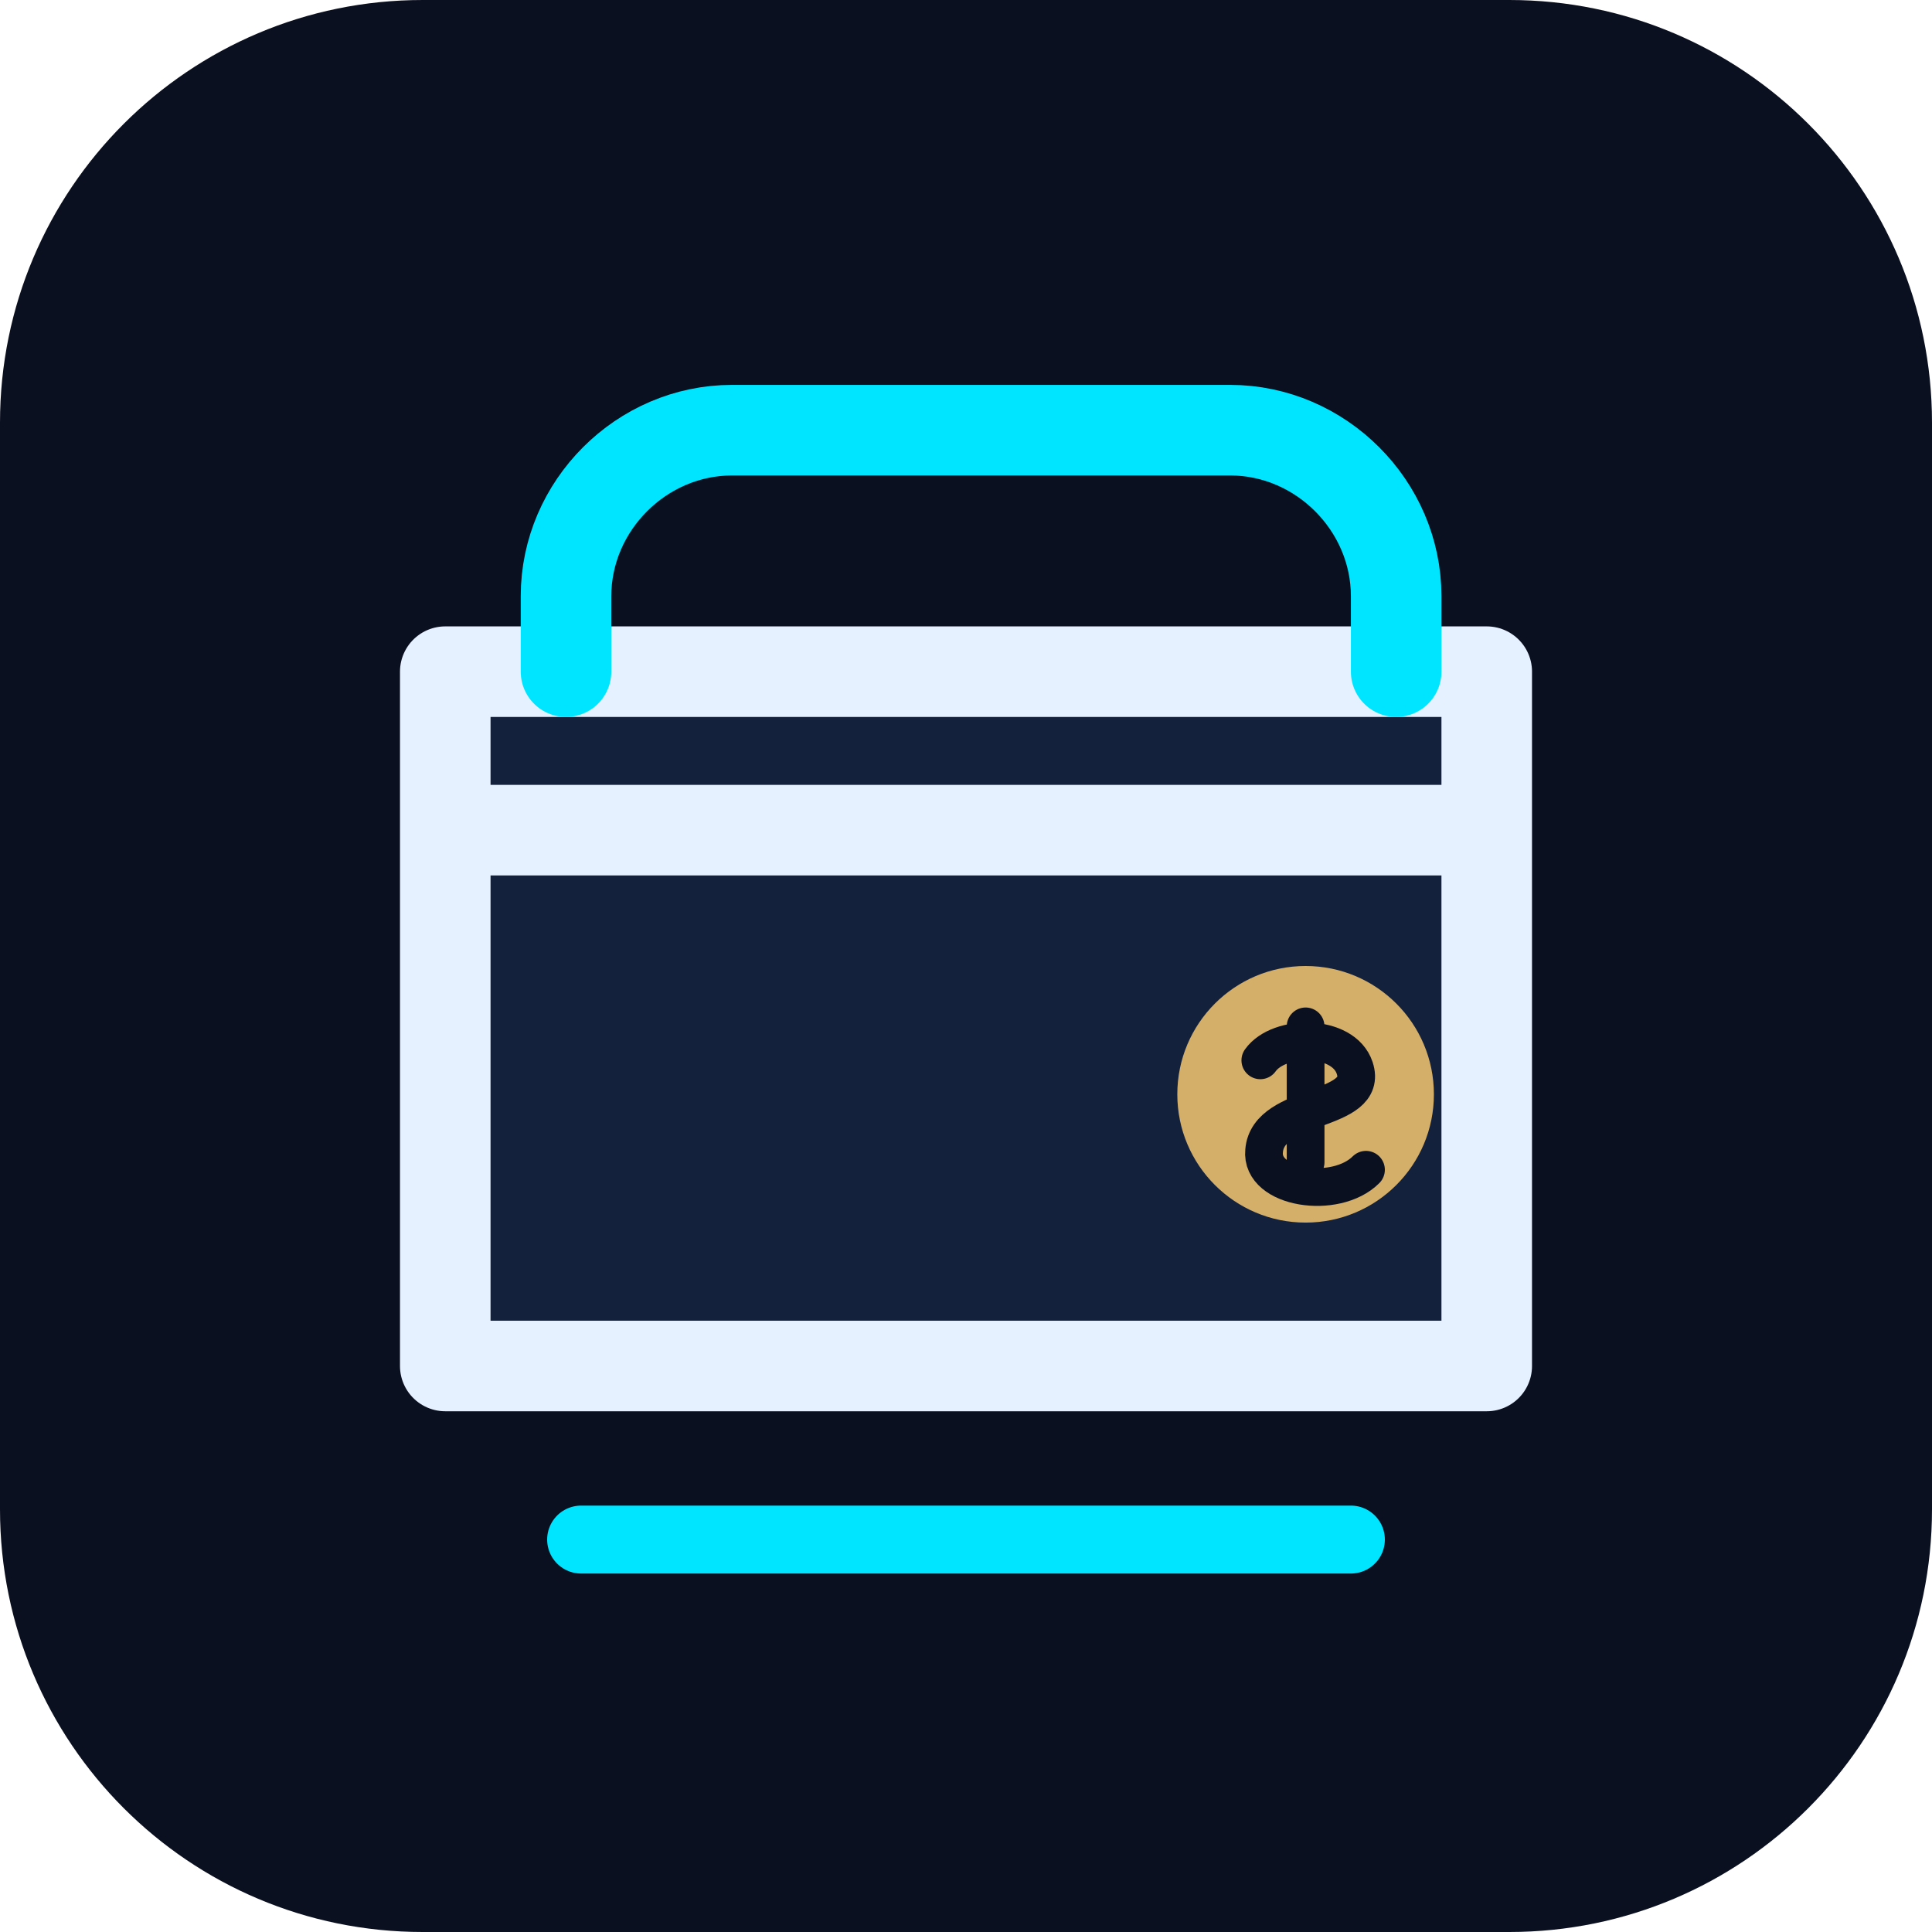
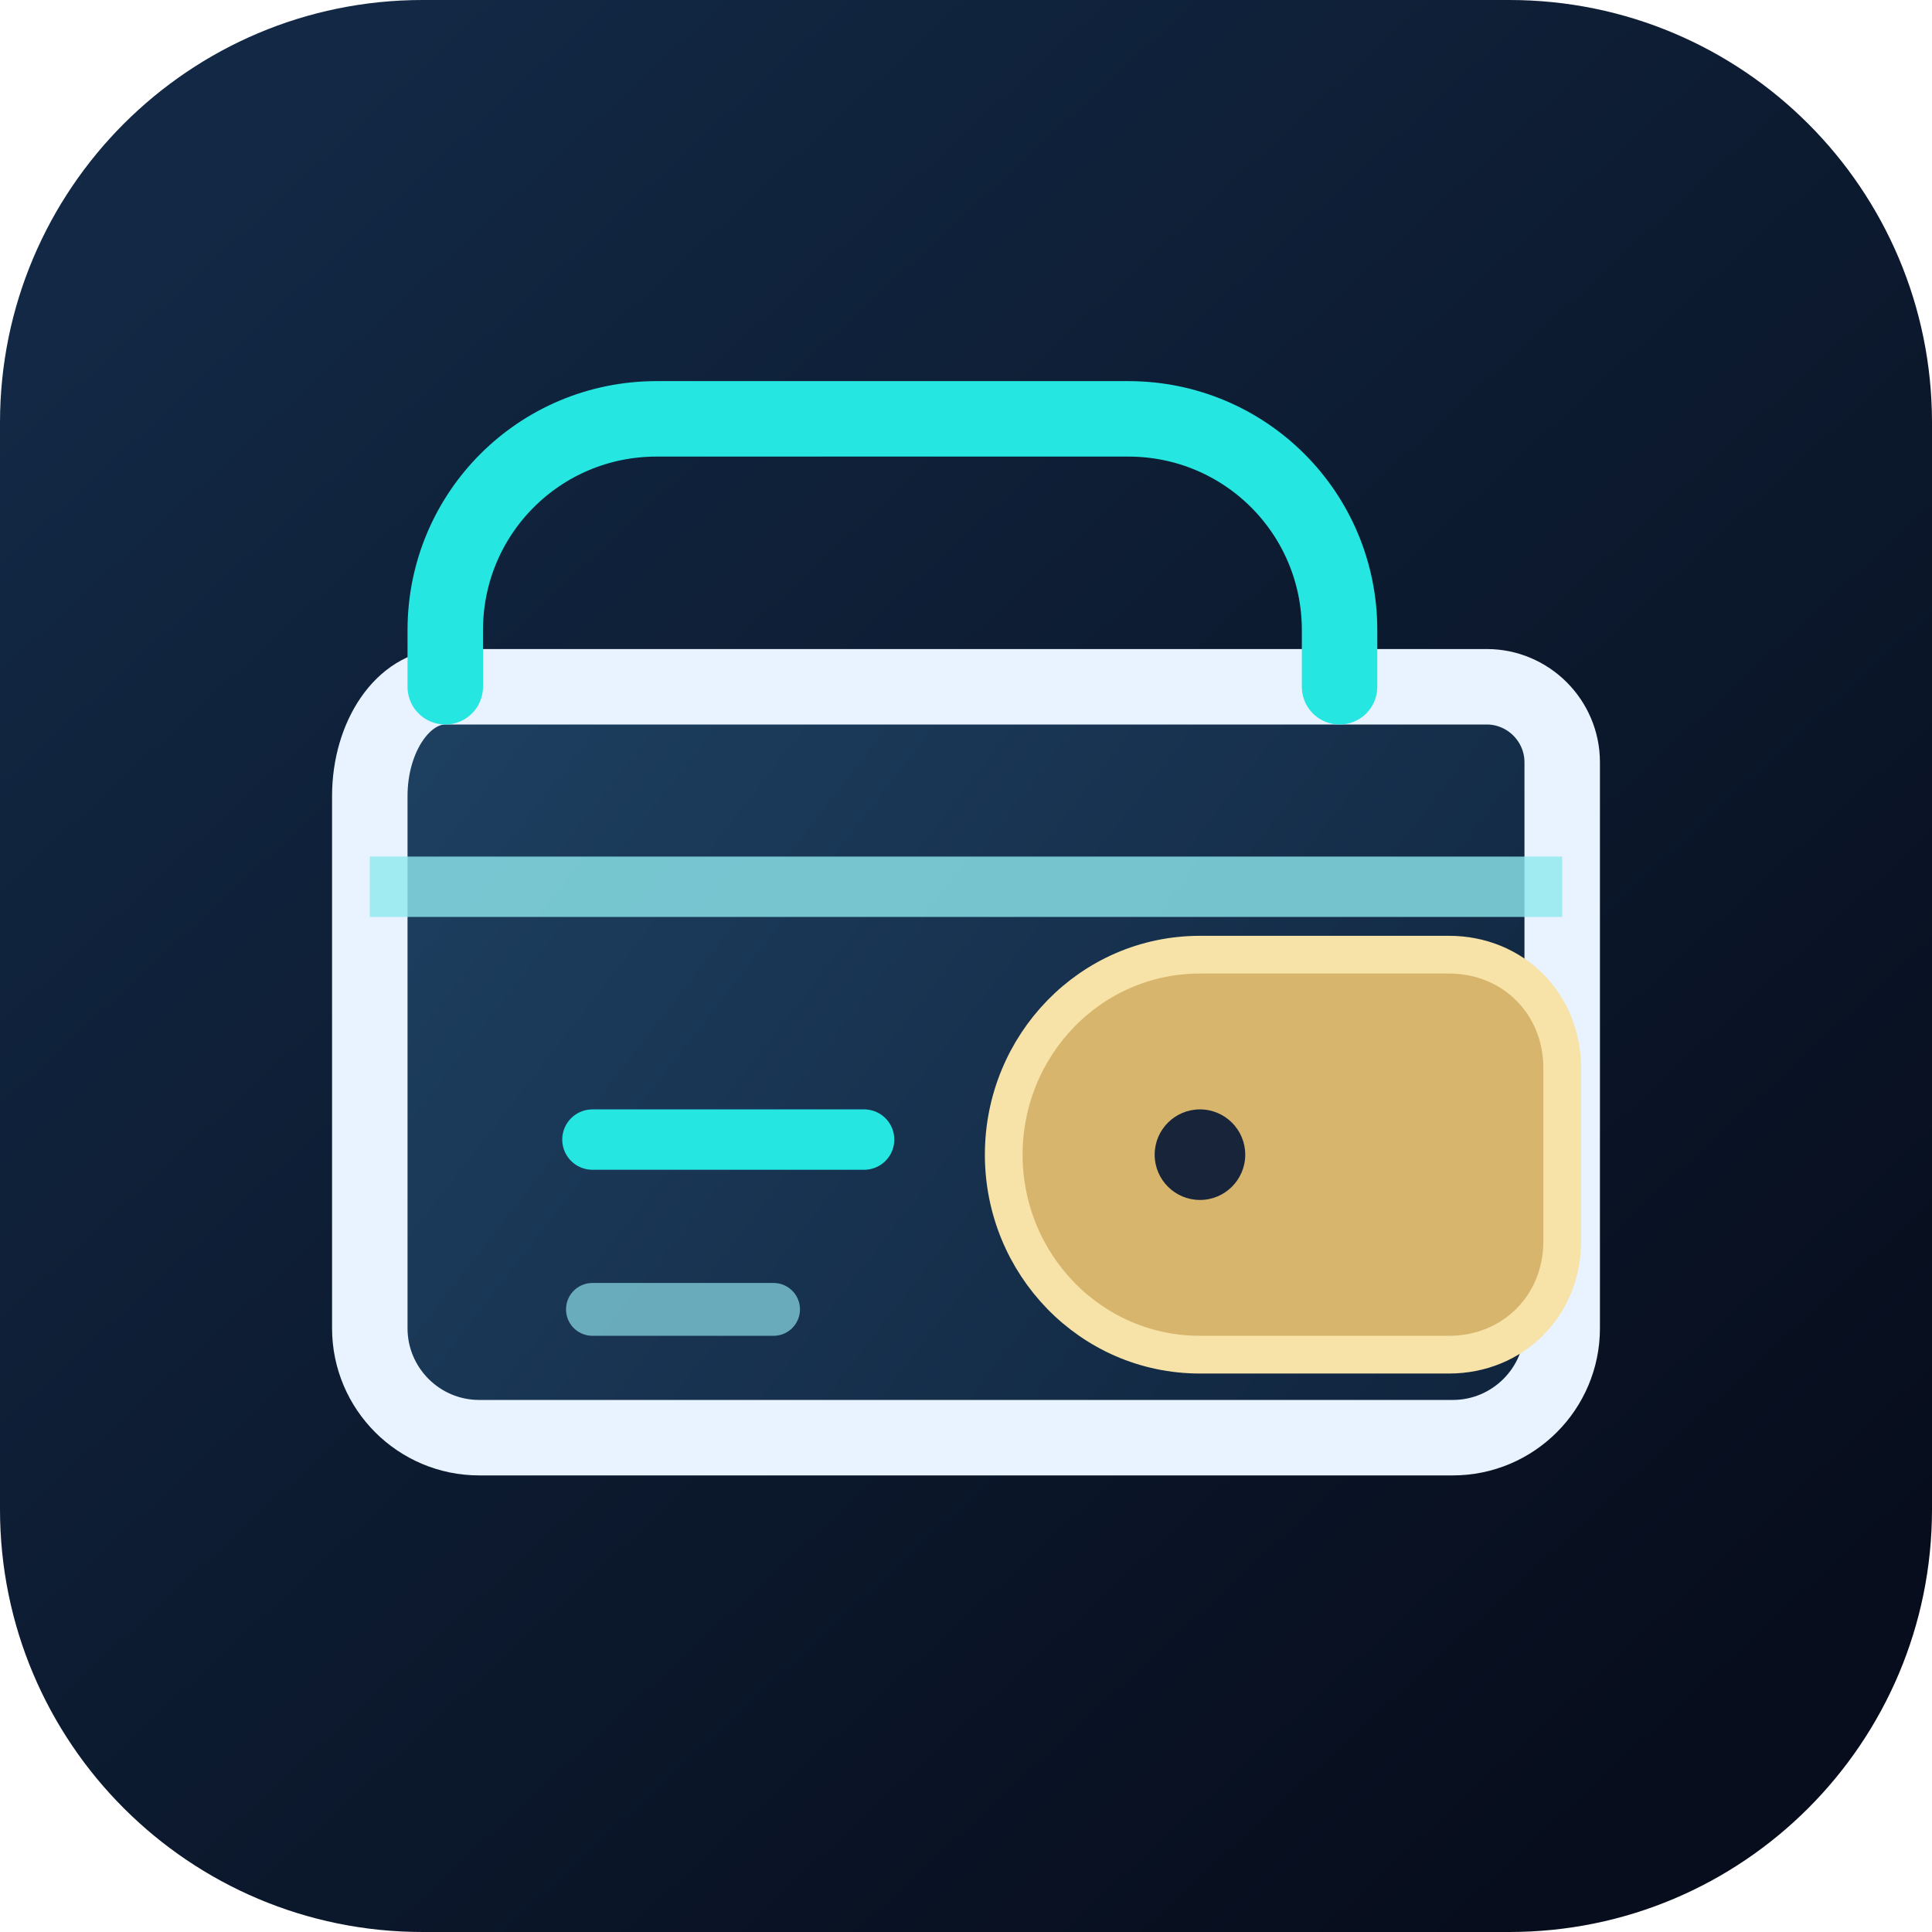
<svg xmlns="http://www.w3.org/2000/svg" viewBox="0 0 512 512">
-   <rect width="512" height="512" rx="112" fill="#0b1020" />
-   <path d="M118 178h276v184H118z" fill="#14213d" stroke="#e6f1ff" stroke-width="24" stroke-linejoin="round" />
-   <path d="M118 220h276" stroke="#e6f1ff" stroke-width="24" />
-   <path d="M150 178v-20c0-24 20-44 44-44h132c24 0 44 20 44 44v20" fill="none" stroke="#00e5ff" stroke-width="24" stroke-linecap="round" />
-   <circle cx="346" cy="290" r="34" fill="#d4af6a" />
-   <path d="M346 272v36m-12-27c5-7 22-7 25 2 4 12-23 9-24 22-1 10 19 13 27 5" fill="none" stroke="#0b1020" stroke-width="10" stroke-linecap="round" />
-   <path d="M154 408h204" stroke="#00e5ff" stroke-width="18" stroke-linecap="round" />
+   <defs>
+     <linearGradient id="bg" x1="64" y1="48" x2="448" y2="464" gradientUnits="userSpaceOnUse">
+       <stop stop-color="#122844" />
+       <stop offset="1" stop-color="#070d1c" />
+     </linearGradient>
+     <linearGradient id="wallet" x1="104" y1="150" x2="400" y2="380" gradientUnits="userSpaceOnUse">
+       <stop stop-color="#1f4264" />
+       <stop offset="1" stop-color="#10243d" />
+     </linearGradient>
+   </defs>
+   <rect width="512" height="512" rx="112" fill="url(#bg)" />
+   <path d="M118 182h276c11 0 20 9 20 20v150c0 16-13 29-29 29H127c-16 0-29-13-29-29V211c0-16 9-29 20-29Z" fill="url(#wallet)" stroke="#e8f3ff" stroke-width="20" stroke-linejoin="round" />
+   <path d="M118 182v-15c0-31 25-56 56-56h125c31 0 56 25 56 56v15" fill="none" stroke="#25e6e0" stroke-width="20" stroke-linecap="round" />
+   <path d="M98 235h316" stroke="#8de8ed" stroke-width="16" opacity=".8" />
+   <path d="M318 253h66c17 0 30 13 30 30v46c0 17-13 30-30 30h-66c-29 0-52-24-52-53s23-53 52-53Z" fill="#d7b56d" stroke="#f7e2a8" stroke-width="10" />
+   <circle cx="318" cy="306" r="12" fill="#17243a" />
+   <path d="M157 302h72" stroke="#25e6e0" stroke-width="16" stroke-linecap="round" />
+   <path d="M157 347h48" stroke="#7dc9d5" stroke-width="14" stroke-linecap="round" opacity=".8" />
</svg>
